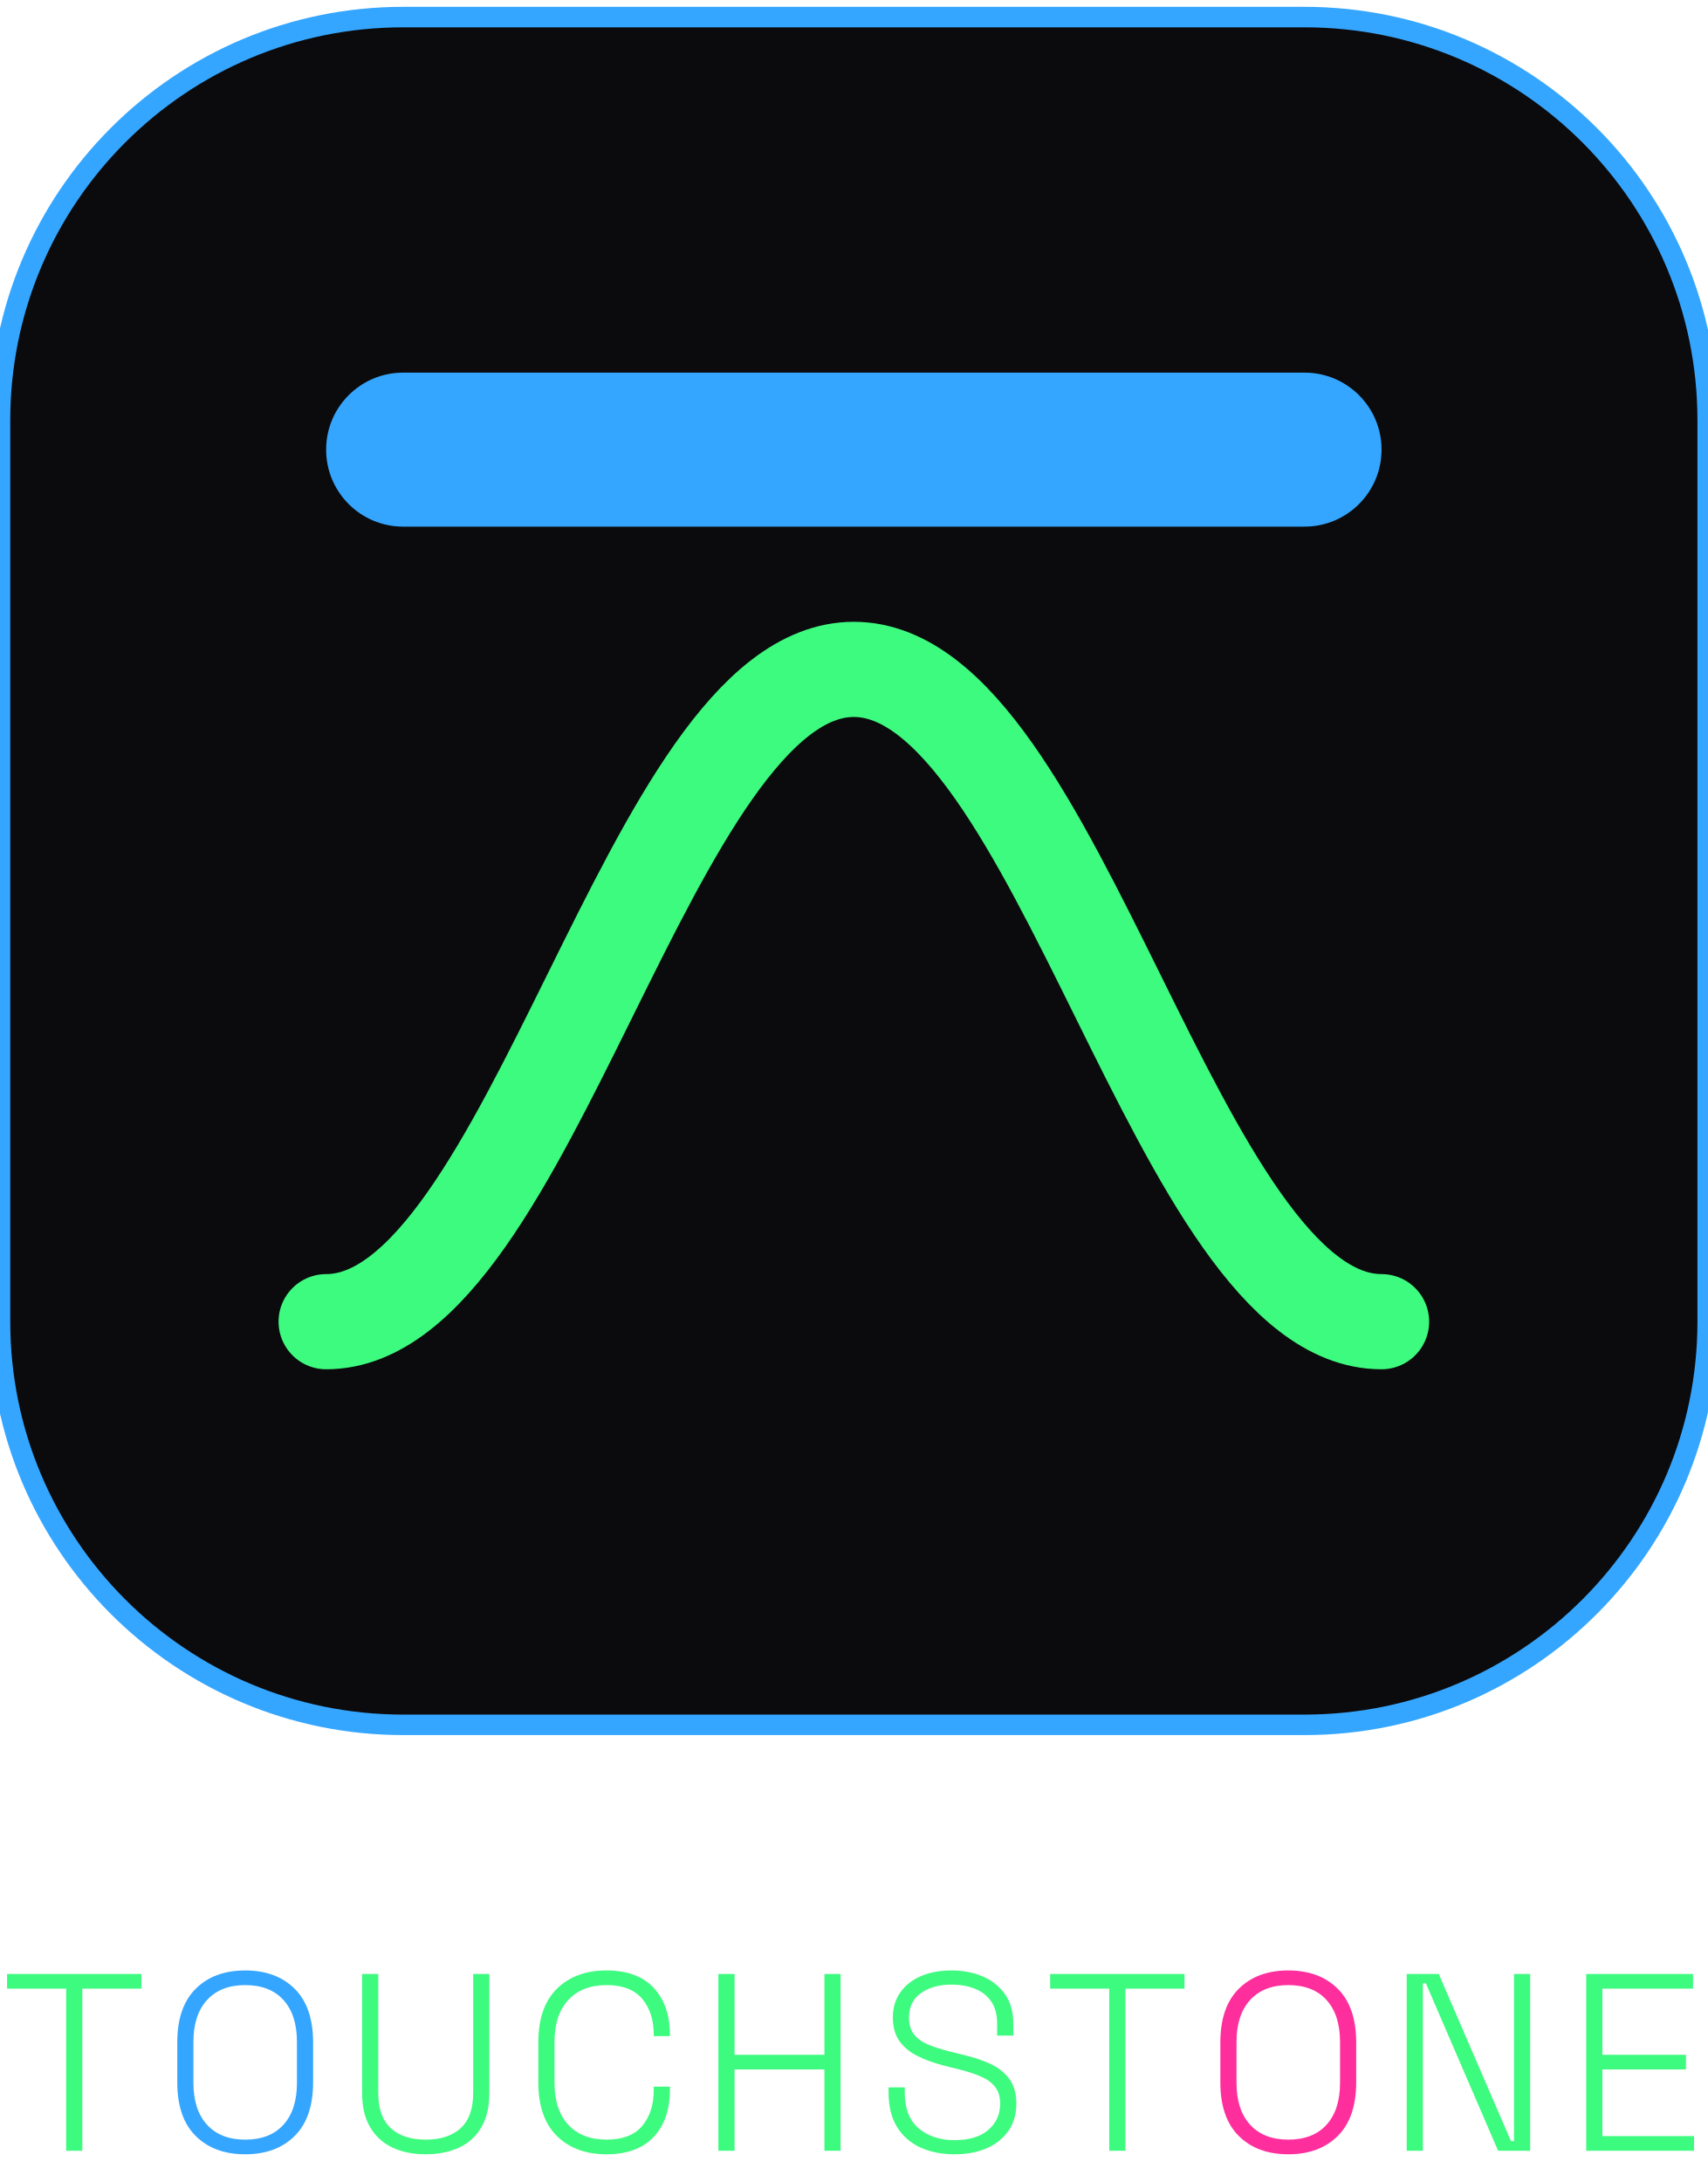
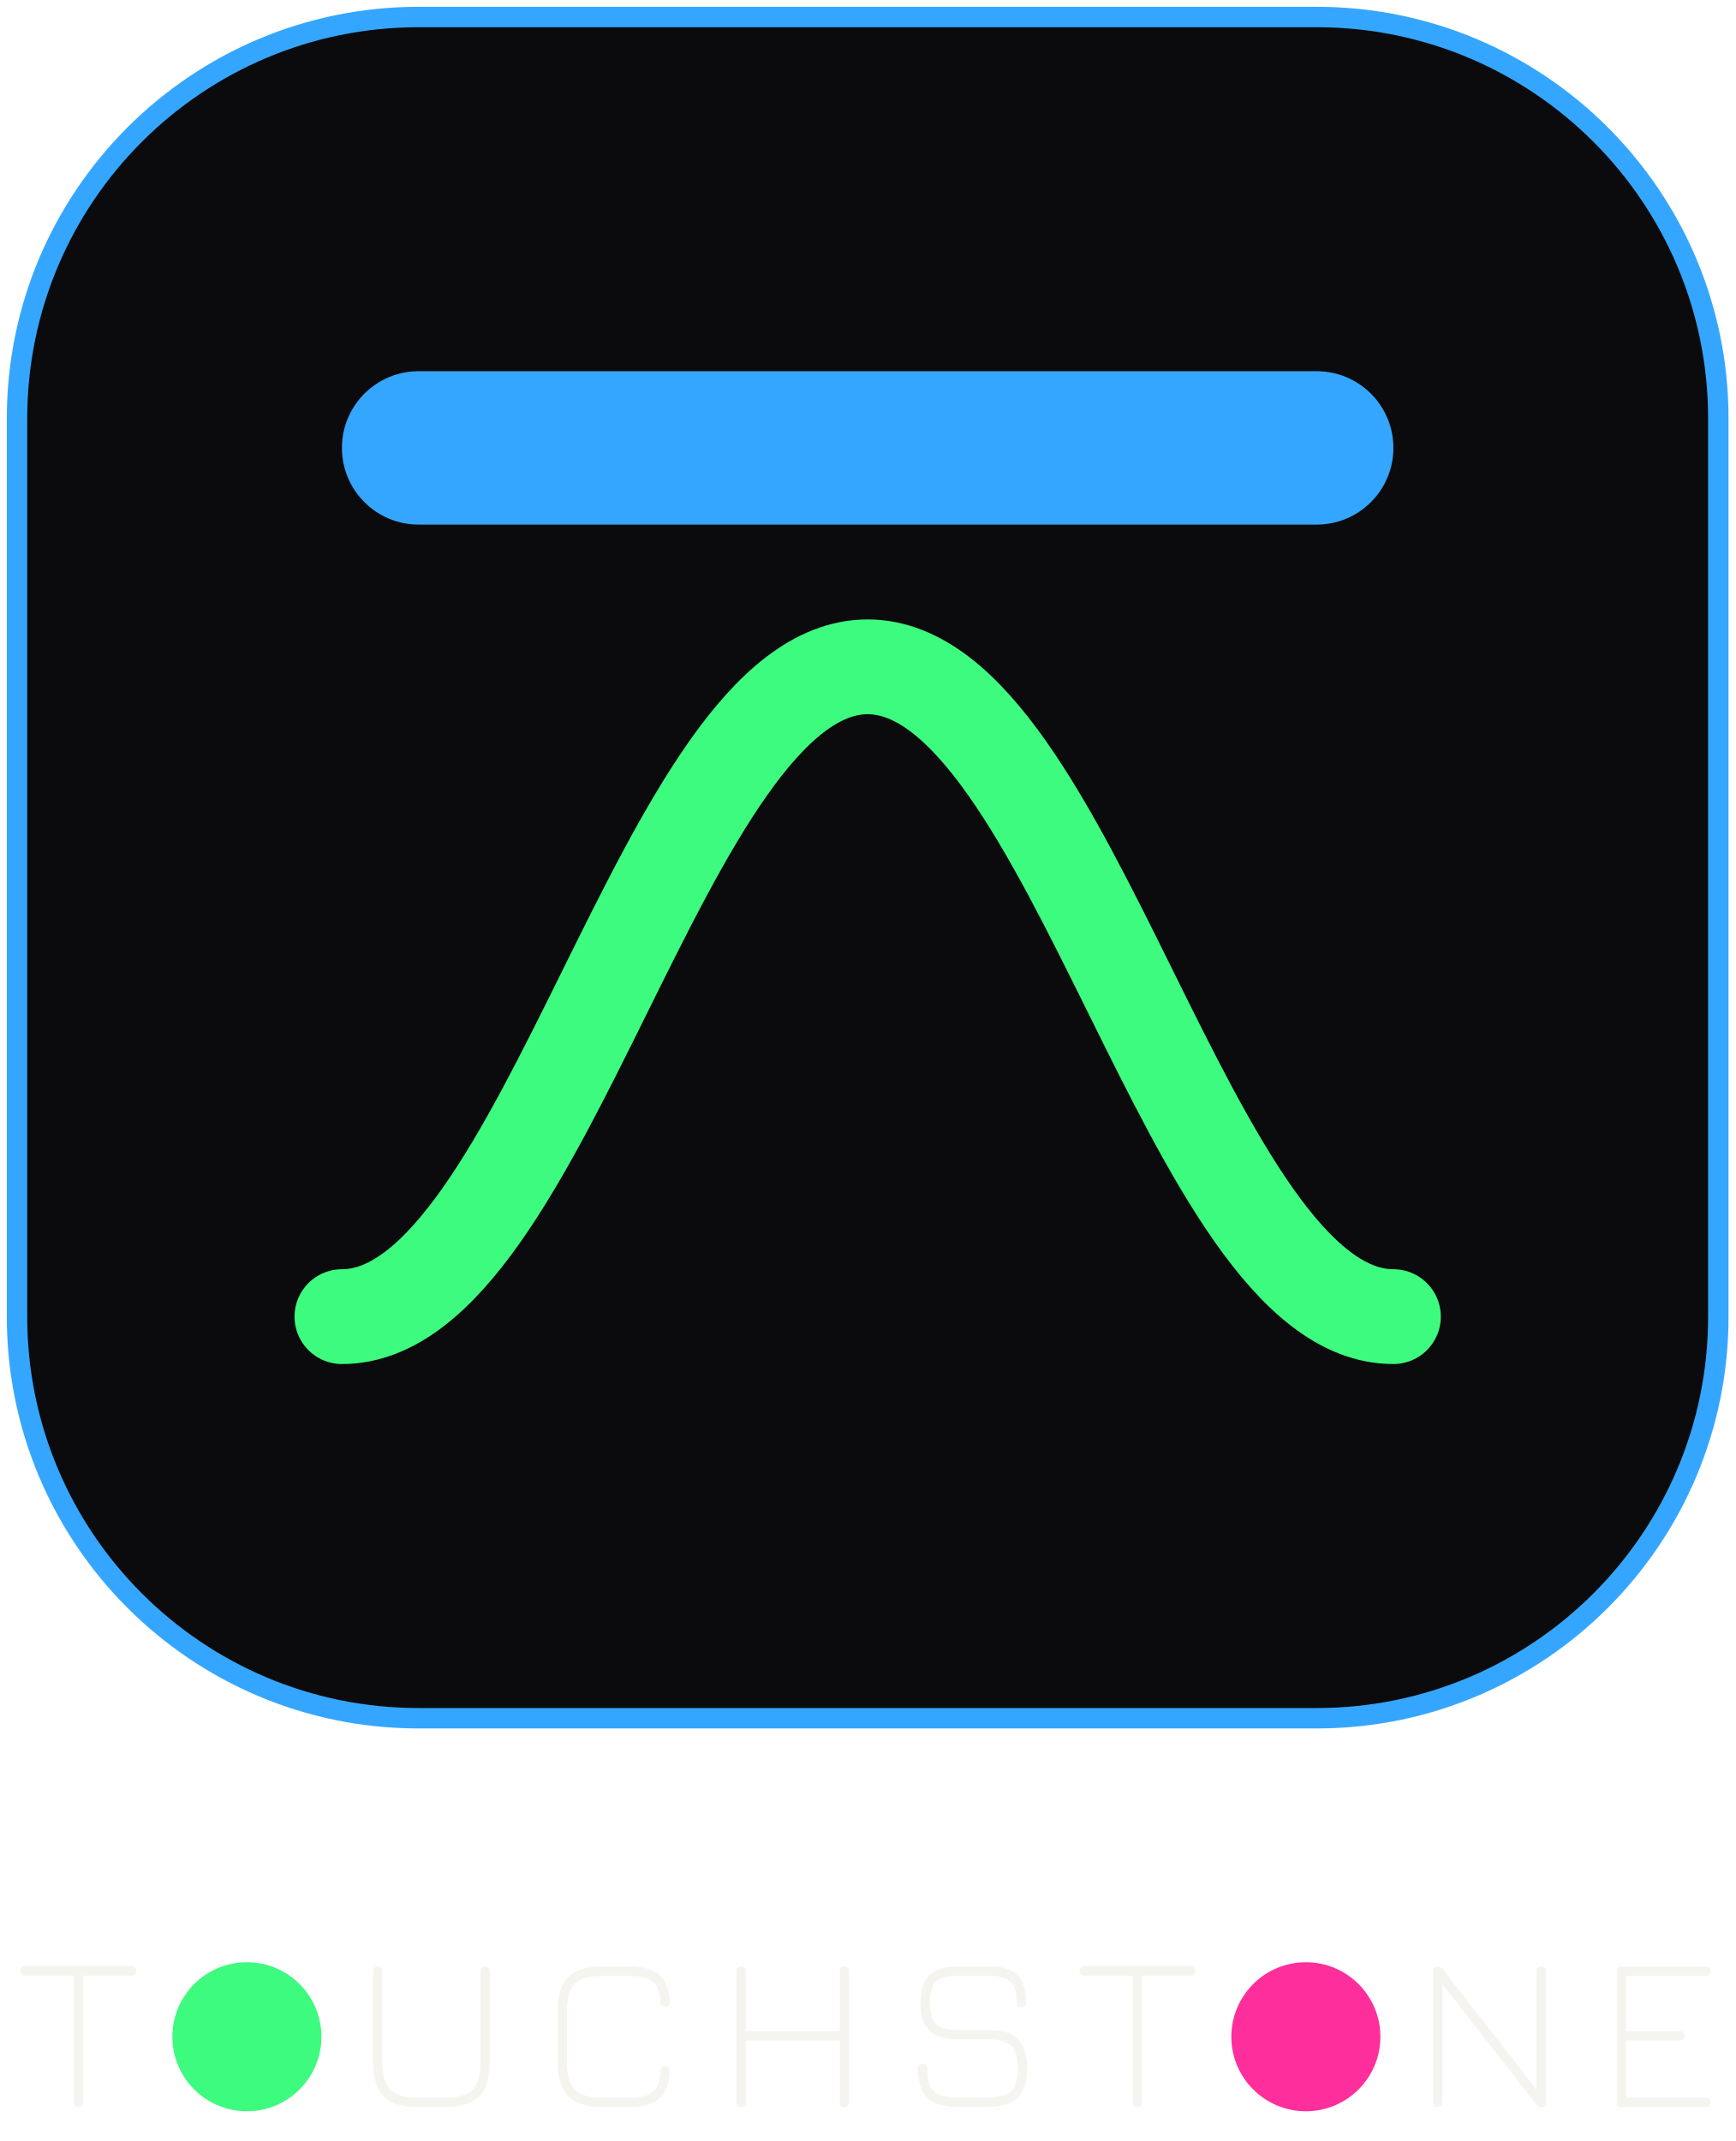
- <svg xmlns="http://www.w3.org/2000/svg" viewBox="0 -1 100 127.77">
+ <svg xmlns="http://www.w3.org/2000/svg" viewBox="-1 -1 102 125.85">
  <rect x="0" y="0" width="100" height="100" rx="23.607" fill="#0B0B0D" stroke="#35A6FF" stroke-width="1.2" />
  <rect x="19.098" y="20.820" width="61.803" height="9.017" rx="4.508" fill="#35A6FF" />
  <path d="M19.098,76.393 C31.098,76.393 38.000,38.197 50,38.197 C62.000,38.197 68.902,76.393 80.902,76.393" fill="none" stroke="#3DFB7E" stroke-width="5.573" stroke-linecap="round" />
-   <g transform="translate(0.000,124.940) scale(0.014786,-0.014786)">
-     <path d="M262 0V642H28V700H560V642H326V0Z" fill="#3DFB7E" />
+   <g transform="translate(0.000,122.854) scale(0.006527,-0.006527)">
+     <path d="M552 -2Q534 -2 522.0 10.0Q510 22 510 40V1184H72Q54 1184 42.0 1196.0Q30 1208 30 1226Q30 1244 42.0 1256.0Q54 1268 72 1268H1032Q1050 1268 1062.0 1256.0Q1074 1244 1074 1226Q1074 1208 1062.0 1196.0Q1050 1184 1032 1184H594V40Q594 22 582.0 10.0Q570 -2 552 -2Z" fill="#F5F4EF" />
  </g>
-   <g transform="translate(9.434,124.940) scale(0.014786,-0.014786)">
-     <path d="M333 -14Q210 -14 137.0 58.5Q64 131 64 271V429Q64 569 137.0 641.5Q210 714 333 714Q456 714 529.0 641.5Q602 569 602 429V271Q602 131 529.0 58.5Q456 -14 333 -14ZM333 44Q431 44 484.5 103.0Q538 162 538 269V431Q538 538 484.5 597.0Q431 656 333 656Q236 656 182.0 597.0Q128 538 128 431V269Q128 162 182.0 103.0Q236 44 333 44Z" fill="#35A6FF" />
+   <circle cx="13.512" cy="118.722" r="4.380" fill="#3DFB7E" />
+   <g transform="translate(19.817,122.854) scale(0.006527,-0.006527)">
+     <path d="M576 0Q363 0 266.5 96.5Q170 193 170 406V1224Q170 1242 182.0 1254.0Q194 1266 212 1266Q230 1266 242.0 1254.0Q254 1242 254 1224V406Q254 288 285.5 217.5Q317 147 387.5 115.5Q458 84 576 84H816Q934 84 1004.5 115.5Q1075 147 1106.5 217.5Q1138 288 1138 406V1224Q1138 1242 1150.0 1254.0Q1162 1266 1180 1266Q1198 1266 1210.0 1254.0Q1222 1242 1222 1224V406Q1222 193 1125.5 96.5Q1029 0 816 0Z" fill="#F5F4EF" />
  </g>
-   <g transform="translate(20.021,124.940) scale(0.014786,-0.014786)">
-     <path d="M332 -14Q257 -14 200.5 12.5Q144 39 112.0 93.0Q80 147 80 229V700H144V229Q144 135 193.5 89.5Q243 44 332 44Q421 44 470.5 89.5Q520 135 520 229V700H584V229Q584 147 552.5 93.0Q521 39 464.0 12.5Q407 -14 332 -14Z" fill="#3DFB7E" />
+   <g transform="translate(30.731,122.854) scale(0.006527,-0.006527)">
+     <path d="M566 0Q353 0 256.5 96.5Q160 193 160 406V860Q160 1075 256.5 1170.5Q353 1266 564 1266H806Q989 1266 1076.0 1190.0Q1163 1114 1170 944Q1172 923 1161.5 911.5Q1151 900 1130 900Q1089 900 1086 942Q1080 1077 1016.5 1129.5Q953 1182 806 1182H564Q446 1182 376.0 1151.0Q306 1120 275.0 1049.5Q244 979 244 860V406Q244 288 275.5 217.5Q307 147 377.5 115.5Q448 84 566 84H806Q953 84 1016.5 136.5Q1080 189 1086 324Q1089 366 1130 366Q1151 366 1161.5 354.5Q1172 343 1170 322Q1163 153 1076.0 76.5Q989 0 806 0Z" fill="#F5F4EF" />
  </g>
-   <g transform="translate(30.578,124.940) scale(0.014786,-0.014786)">
-     <path d="M334 -14Q211 -14 137.5 58.5Q64 131 64 271V429Q64 569 137.5 641.5Q211 714 334 714Q456 714 520.5 645.5Q585 577 585 459V454H521V461Q521 547 475.5 601.5Q430 656 334 656Q237 656 182.5 597.0Q128 538 128 431V269Q128 162 182.5 103.0Q237 44 334 44Q430 44 475.5 98.5Q521 153 521 239V254H585V241Q585 123 520.5 54.5Q456 -14 334 -14Z" fill="#3DFB7E" />
+   <g transform="translate(41.110,122.854) scale(0.006527,-0.006527)">
+     <path d="M222 0Q201 0 190.5 10.5Q180 21 180 42V1224Q180 1245 190.5 1255.5Q201 1266 222 1266Q243 1266 253.5 1255.5Q264 1245 264 1224V684H1110V1224Q1110 1245 1120.5 1255.5Q1131 1266 1152 1266Q1173 1266 1183.5 1255.5Q1194 1245 1194 1224V42Q1194 21 1183.5 10.5Q1173 0 1152 0Q1131 0 1120.5 10.5Q1110 21 1110 42V600H264V42Q264 21 253.5 10.5Q243 0 222 0Z" fill="#F5F4EF" />
  </g>
-   <g transform="translate(40.796,124.940) scale(0.014786,-0.014786)">
-     <path d="M86 0V700H150V380H506V700H570V0H506V322H150V0Z" fill="#3DFB7E" />
+   <g transform="translate(51.906,122.854) scale(0.006527,-0.006527)">
+     <path d="M508 2Q327 2 243.5 85.0Q160 168 160 348Q160 366 172.0 378.0Q184 390 202 390Q220 390 232.0 378.0Q244 366 244 348Q244 203 302.5 144.5Q361 86 508 86H796Q943 86 1001.5 144.5Q1060 203 1060 348Q1060 494 1001.5 552.0Q943 610 796 610H514Q342 610 263.0 688.5Q184 767 184 938Q184 1109 262.5 1187.5Q341 1266 512 1266H806Q977 1266 1055.5 1188.0Q1134 1110 1134 940Q1134 922 1122.0 910.0Q1110 898 1092 898Q1074 898 1062.0 910.0Q1050 922 1050 940Q1050 1074 995.5 1128.0Q941 1182 806 1182H512Q377 1182 322.5 1127.5Q268 1073 268 938Q268 803 323.0 748.5Q378 694 514 694H796Q978 694 1061.0 611.0Q1144 528 1144 348Q1144 168 1061.0 85.0Q978 2 796 2Z" fill="#F5F4EF" />
  </g>
-   <g transform="translate(51.235,124.940) scale(0.014786,-0.014786)">
-     <path d="M315 -14Q240 -14 181.0 12.5Q122 39 88.0 93.5Q54 148 54 232V251H118V232Q118 135 173.5 88.5Q229 42 315 42Q402 42 449.0 82.5Q496 123 496 186Q496 228 475.5 253.5Q455 279 418.5 294.5Q382 310 334 322L270 338Q213 353 168.0 375.5Q123 398 97.0 434.5Q71 471 71 528Q71 585 100.5 627.0Q130 669 182.0 691.5Q234 714 303 714Q372 714 427.5 690.0Q483 666 515.5 619.5Q548 573 548 503V456H484V503Q484 558 460.0 592.0Q436 626 395.0 642.0Q354 658 303 658Q230 658 182.5 624.5Q135 591 135 528Q135 486 154.5 461.0Q174 436 209.5 421.0Q245 406 293 394L357 378Q412 365 458.0 343.5Q504 322 532.0 284.5Q560 247 560 186Q560 125 529.5 80.0Q499 35 444.0 10.5Q389 -14 315 -14Z" fill="#3DFB7E" />
+   <g transform="translate(62.245,122.854) scale(0.006527,-0.006527)">
+     <path d="M552 -2Q534 -2 522.0 10.0Q510 22 510 40V1184H72Q54 1184 42.0 1196.0Q30 1208 30 1226Q30 1244 42.0 1256.0Q54 1268 72 1268H1032Q1050 1268 1062.0 1256.0Q1074 1244 1074 1226Q1074 1208 1062.0 1196.0Q1050 1184 1032 1184H594V40Q594 22 582.0 10.0Q570 -2 552 -2Z" fill="#F5F4EF" />
  </g>
-   <g transform="translate(61.082,124.940) scale(0.014786,-0.014786)">
-     <path d="M262 0V642H28V700H560V642H326V0Z" fill="#3DFB7E" />
+   <circle cx="75.757" cy="118.722" r="4.380" fill="#FF2E9D" />
+   <g transform="translate(82.063,122.854) scale(0.006527,-0.006527)">
+     <path d="M222 0Q180 0 180 42V1224Q180 1266 222 1266Q245 1266 266 1242L1128 136H1110V1224Q1110 1266 1152 1266Q1194 1266 1194 1224V42Q1194 0 1152 0Q1129 0 1108 24L246 1130H264V42Q264 0 222 0Z" fill="#F5F4EF" />
  </g>
-   <g transform="translate(70.516,124.940) scale(0.014786,-0.014786)">
-     <path d="M333 -14Q210 -14 137.0 58.5Q64 131 64 271V429Q64 569 137.0 641.5Q210 714 333 714Q456 714 529.0 641.5Q602 569 602 429V271Q602 131 529.0 58.5Q456 -14 333 -14ZM333 44Q431 44 484.5 103.0Q538 162 538 269V431Q538 538 484.5 597.0Q431 656 333 656Q236 656 182.0 597.0Q128 538 128 431V269Q128 162 182.0 103.0Q236 44 333 44Z" fill="#FF2E9D" />
-   </g>
-   <g transform="translate(81.103,124.940) scale(0.014786,-0.014786)">
-     <path d="M86 0V700H213L499 38H511V700H575V0H448L162 663H150V0Z" fill="#3DFB7E" />
-   </g>
-   <g transform="translate(91.616,124.940) scale(0.014786,-0.014786)">
-     <path d="M86 0V700H509V642H150V380H481V322H150V58H513V0Z" fill="#3DFB7E" />
+   <g transform="translate(92.859,122.854) scale(0.006527,-0.006527)">
+     <path d="M222 0Q180 0 180 42V1224Q180 1266 222 1266H982Q1024 1266 1024 1224Q1024 1182 982 1182H264V684H746Q788 684 788 642Q788 600 746 600H264V84H982Q1024 84 1024 42Q1024 0 982 0Z" fill="#F5F4EF" />
  </g>
</svg>
